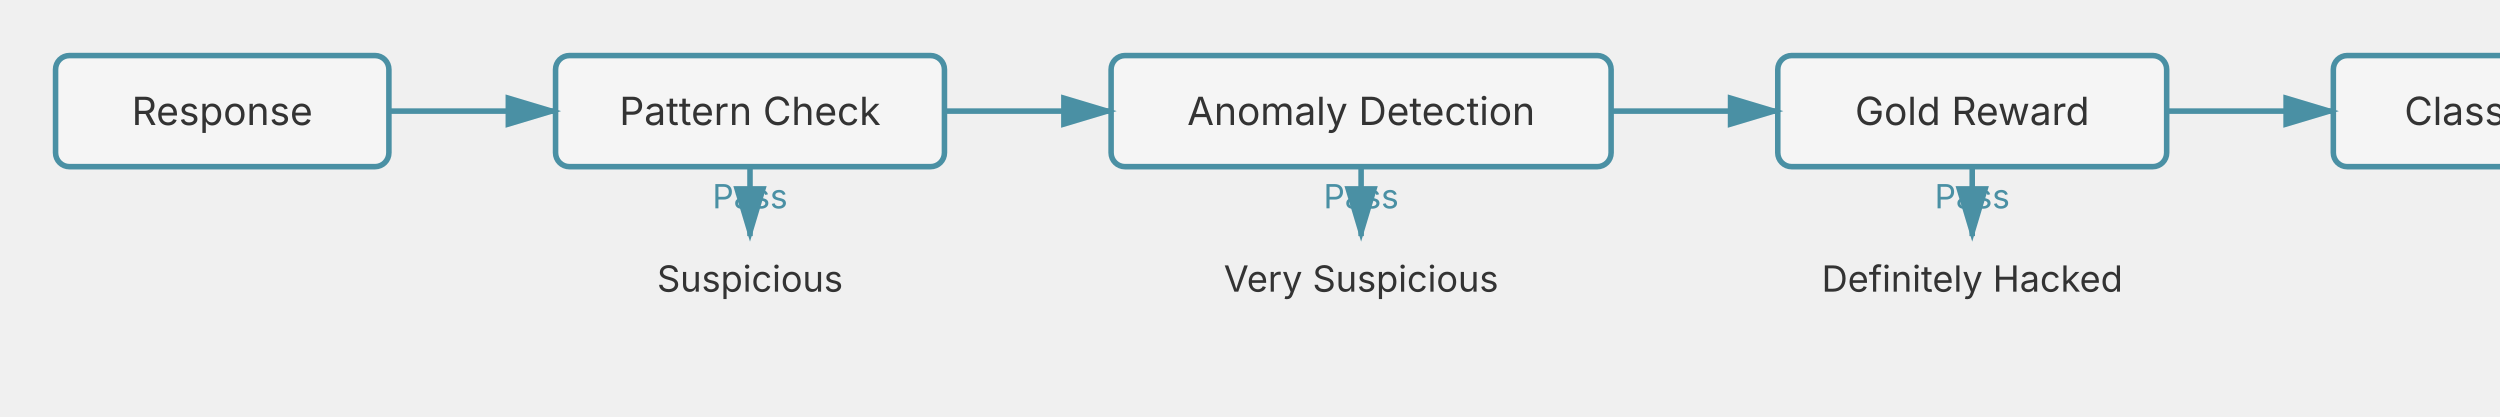
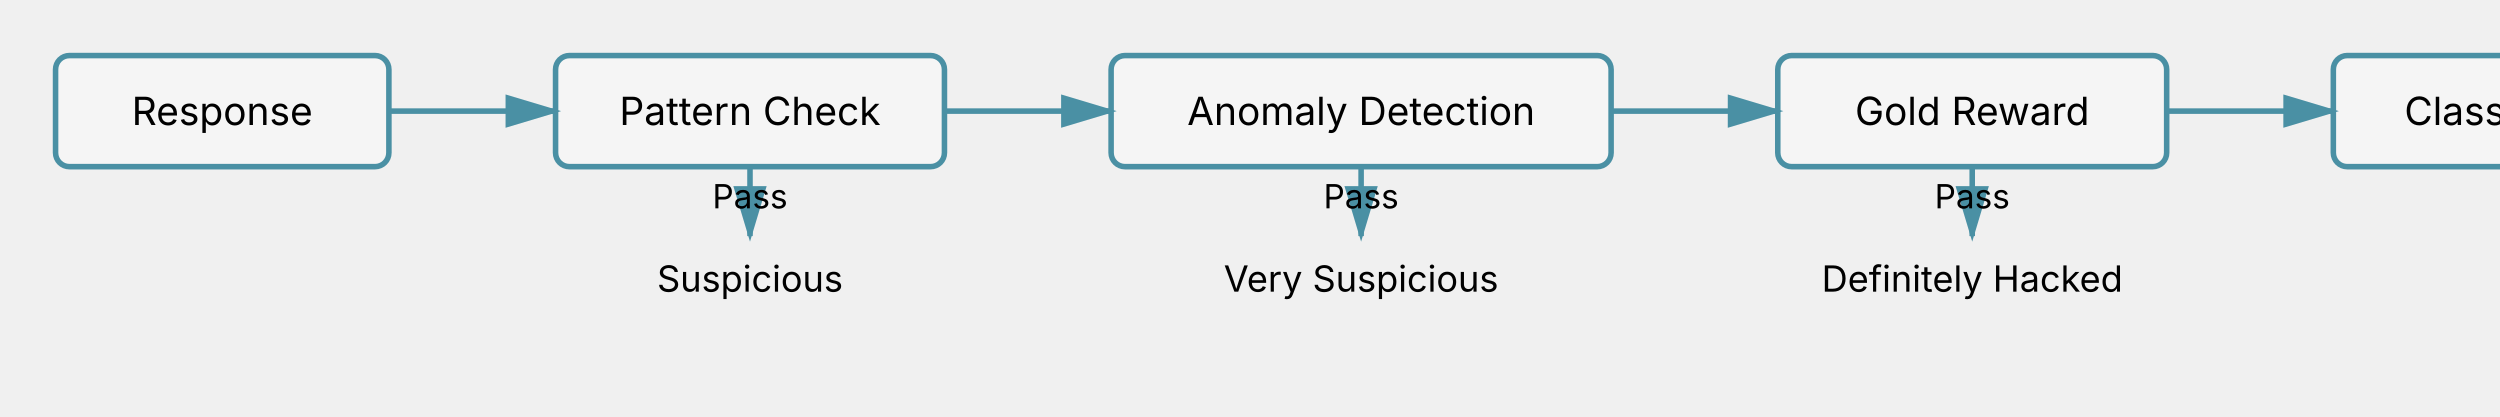
<svg xmlns="http://www.w3.org/2000/svg" viewBox="0 0 900 150">
+   <style>
+     /* Light mode (default) */
+     text { fill: #000000; }
+     .axis-text { fill: #000000; }
+     .label-text { fill: #666666; }
+     line[stroke="#333"] { stroke: #333333; }
+ 
+     /* Dark mode */
+     @media (prefers-color-scheme: dark) {
+       text { fill: #ffffff; }
+       .axis-text { fill: #ffffff; }
+       .label-text { fill: #cccccc; }
+       line[stroke="#333"] { stroke: #cccccc; }
+ 
+       /* Keep white text white in dark mode (for colored backgrounds) */
+       text[fill="#fff"],
+       text[fill="#ffffff"],
+       text[fill="white"] {
+         fill: #ffffff;
+       }
+ 
+       /* Keep colored text readable in dark mode */
+       text[fill="#E57373"] { fill: #ef5350; }
+       text[fill="#81C784"] { fill: #66bb6a; }
+       text[fill="#FFB74D"] { fill: #ffa726; }
+       text[fill="#4A90A4"] { fill: #4fc3f7; }
+     }
+   </style>
  <defs>
    <marker id="arrowhead3" markerWidth="10" markerHeight="10" refX="9" refY="3" orient="auto">
      <polygon points="0 0, 10 3, 0 6" fill="#4A90A4" />
    </marker>
  </defs>
  <rect x="20" y="20" width="120" height="40" fill="#f5f5f5" stroke="#4A90A4" stroke-width="2" rx="5" />
  <text x="80" y="45" text-anchor="middle" font-family="system-ui, -apple-system, sans-serif" font-size="14" fill="#333">Response</text>
  <rect x="200" y="20" width="140" height="40" fill="#f5f5f5" stroke="#4A90A4" stroke-width="2" rx="5" />
  <text x="270" y="45" text-anchor="middle" font-family="system-ui, -apple-system, sans-serif" font-size="14" fill="#333">Pattern Check</text>
  <rect x="400" y="20" width="180" height="40" fill="#f5f5f5" stroke="#4A90A4" stroke-width="2" rx="5" />
  <text x="490" y="45" text-anchor="middle" font-family="system-ui, -apple-system, sans-serif" font-size="14" fill="#333">Anomaly Detection</text>
  <rect x="640" y="20" width="140" height="40" fill="#f5f5f5" stroke="#4A90A4" stroke-width="2" rx="5" />
  <text x="710" y="45" text-anchor="middle" font-family="system-ui, -apple-system, sans-serif" font-size="14" fill="#333">Gold Reward</text>
  <rect x="840" y="20" width="140" height="40" fill="#f5f5f5" stroke="#4A90A4" stroke-width="2" rx="5" />
  <text x="910" y="45" text-anchor="middle" font-family="system-ui, -apple-system, sans-serif" font-size="14" fill="#333">Classification</text>
  <line x1="140" y1="40" x2="200" y2="40" stroke="#4A90A4" stroke-width="2" marker-end="url(#arrowhead3)" />
  <line x1="340" y1="40" x2="400" y2="40" stroke="#4A90A4" stroke-width="2" marker-end="url(#arrowhead3)" />
  <line x1="580" y1="40" x2="640" y2="40" stroke="#4A90A4" stroke-width="2" marker-end="url(#arrowhead3)" />
  <line x1="780" y1="40" x2="840" y2="40" stroke="#4A90A4" stroke-width="2" marker-end="url(#arrowhead3)" />
  <line x1="270" y1="60" x2="270" y2="85" stroke="#4A90A4" stroke-width="2" marker-end="url(#arrowhead3)" />
  <text x="270" y="75" text-anchor="middle" font-family="system-ui, -apple-system, sans-serif" font-size="12" fill="#4A90A4">Pass</text>
  <text x="270" y="105" text-anchor="middle" font-family="system-ui, -apple-system, sans-serif" font-size="13" fill="#333">Suspicious</text>
  <line x1="490" y1="60" x2="490" y2="85" stroke="#4A90A4" stroke-width="2" marker-end="url(#arrowhead3)" />
  <text x="490" y="75" text-anchor="middle" font-family="system-ui, -apple-system, sans-serif" font-size="12" fill="#4A90A4">Pass</text>
  <text x="490" y="105" text-anchor="middle" font-family="system-ui, -apple-system, sans-serif" font-size="13" fill="#333">Very Suspicious</text>
  <line x1="710" y1="60" x2="710" y2="85" stroke="#4A90A4" stroke-width="2" marker-end="url(#arrowhead3)" />
  <text x="710" y="75" text-anchor="middle" font-family="system-ui, -apple-system, sans-serif" font-size="12" fill="#4A90A4">Pass</text>
  <text x="710" y="105" text-anchor="middle" font-family="system-ui, -apple-system, sans-serif" font-size="13" fill="#333">Definitely Hacked</text>
</svg>
